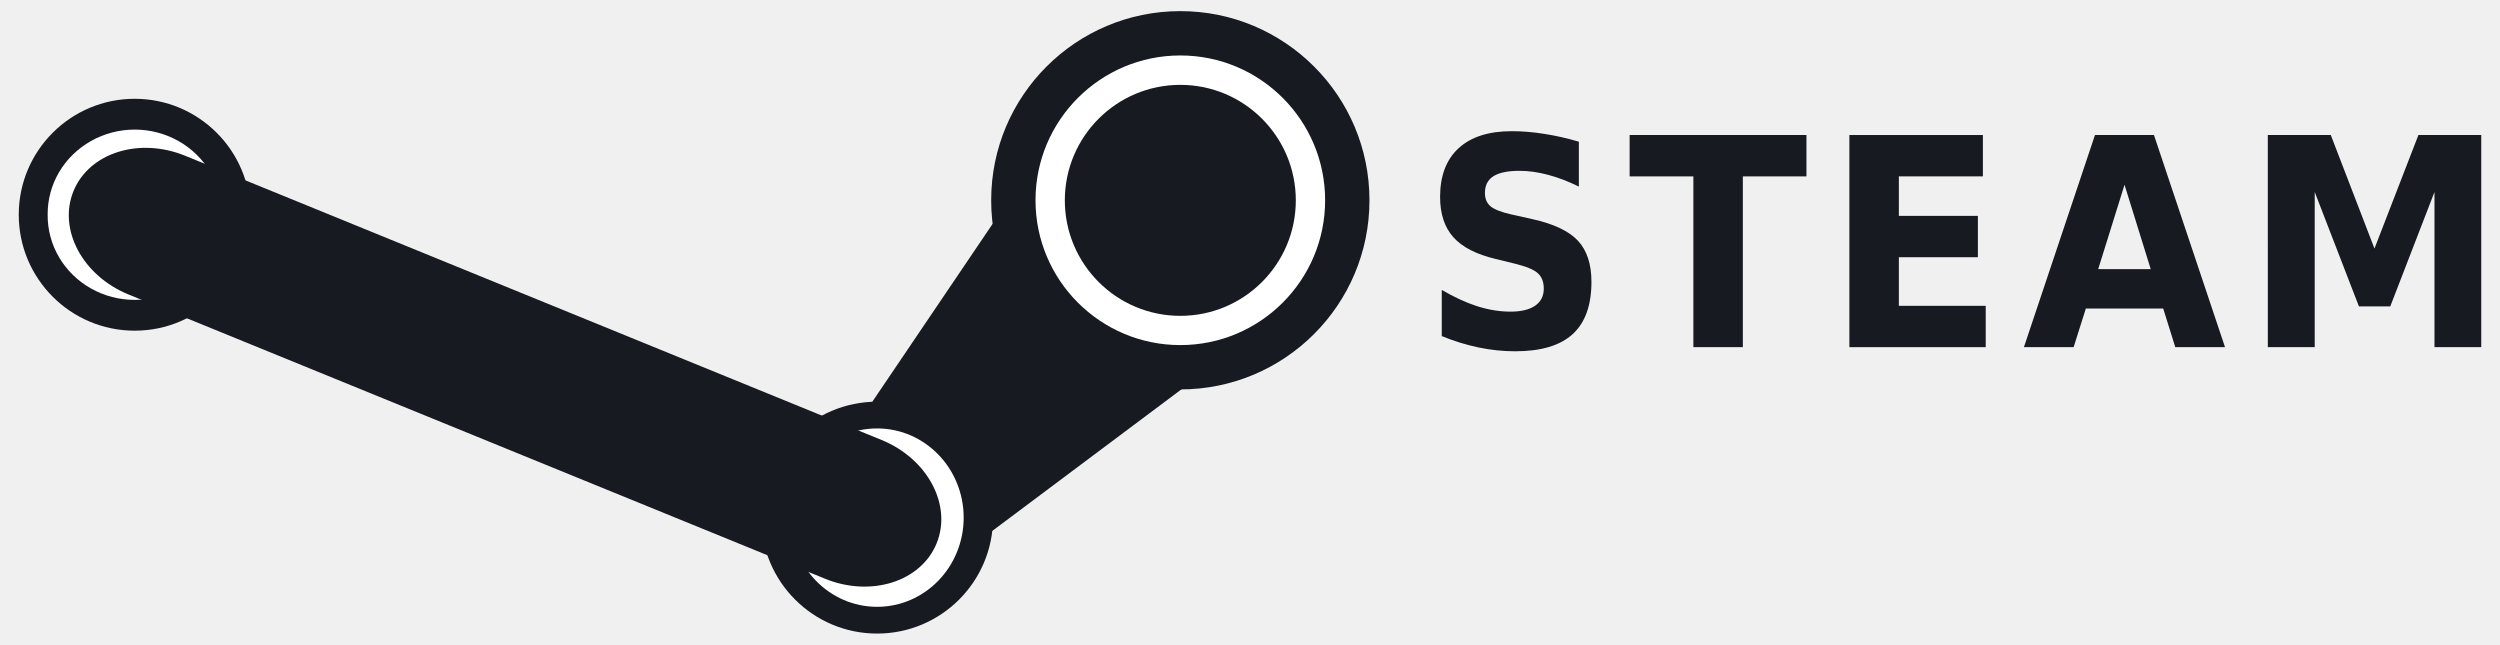
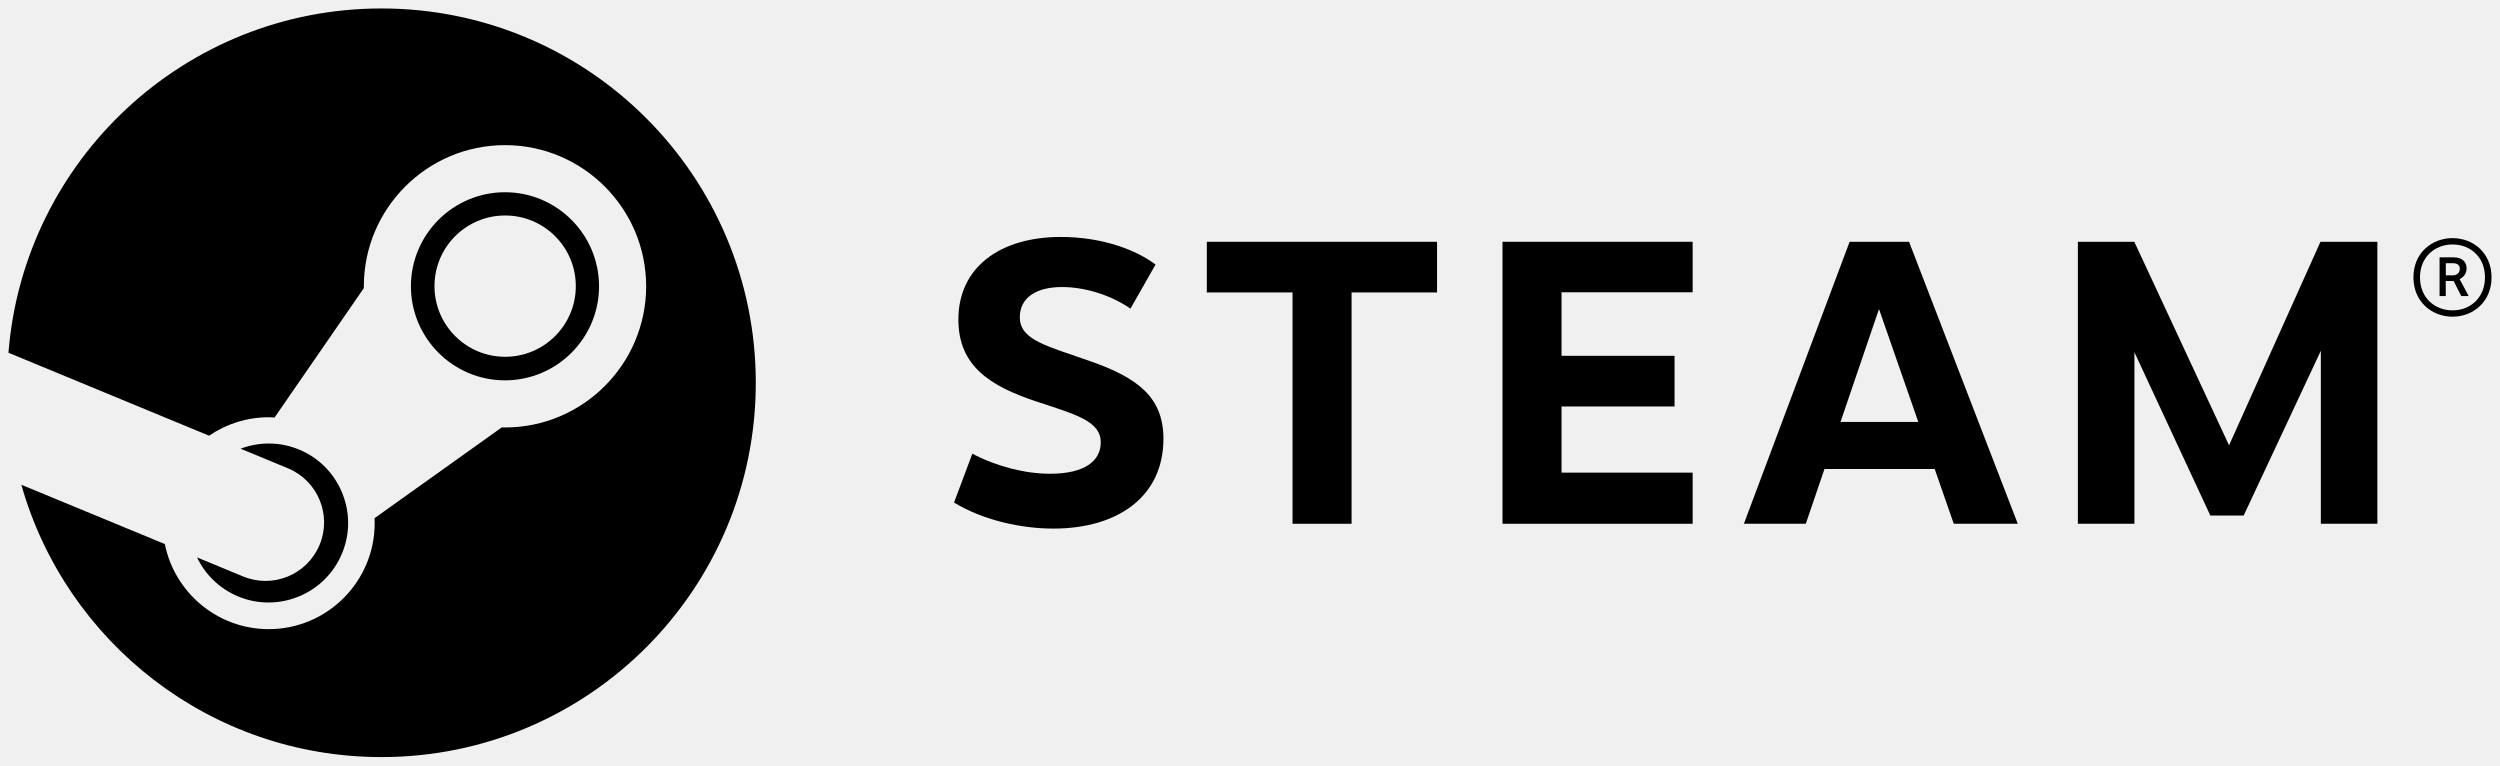
- <svg xmlns="http://www.w3.org/2000/svg" version="1.1" width="380" height="98" id="svg2">
-   <defs id="defs4" />
-   <g id="g853" transform="translate(-10.16132,15.66277)">
-     <g transform="translate(0,-22)" id="g4215">
-       <g id="g4199">
-         <path style="fill:#171a21;fill-opacity:1;fill-rule:evenodd;stroke:none" id="path8078" d="m 163.3,37.019 -23.008,34.023 18.847,17.379 39.897,-29.862 z" />
-         <g id="g4186">
-           <circle style="opacity:1;fill:#171a21;fill-opacity:1;stroke:none;stroke-width:0.2;stroke-miterlimit:4;stroke-dasharray:none;stroke-opacity:1" id="path4144" cx="189.57" cy="36.779" r="28.75" />
-           <path d="m 211.581,36.779 a 22.011,22.011 0 1 1 -44.022,0 22.011,22.011 0 1 1 44.022,0 z" id="path7107" style="opacity:1;fill:#ffffff;fill-opacity:1;fill-rule:evenodd;stroke:none;stroke-width:7.533;stroke-linecap:round;stroke-linejoin:bevel;stroke-miterlimit:4;stroke-dasharray:none;stroke-dashoffset:0;stroke-opacity:1" />
-           <path d="m 207.125,36.791 a 17.555,17.555 0 0 1 -35.11,0 17.555,17.555 0 1 1 35.11,0 z" id="path10018" style="fill:#171a21;fill-opacity:1;fill-rule:evenodd;stroke:none" />
-         </g>
-       </g>
-       <g id="g4206">
-         <g id="g4191">
-           <path d="m 161.105,85.016 a 17.623,17.623 0 1 1 -35.247,0 17.623,17.623 0 1 1 35.247,0 z" id="path5167" style="fill:#171a21;fill-opacity:1;fill-rule:evenodd;stroke:none;stroke-width:5.538;stroke-linecap:round;stroke-linejoin:bevel;stroke-miterlimit:4;stroke-dasharray:none;stroke-dashoffset:0;stroke-opacity:1" />
-           <path d="m 156.639,85.016 a 13.157,13.557 0 0 1 -26.315,0 13.157,13.557 0 1 1 26.315,0 z" id="path5167-9" style="fill:#ffffff;fill-opacity:1;fill-rule:evenodd;stroke:none;stroke-width:5.538;stroke-linecap:round;stroke-linejoin:bevel;stroke-miterlimit:4;stroke-dasharray:none;stroke-dashoffset:0;stroke-opacity:1" />
-         </g>
-         <g id="g4195">
-           <path d="m 48.259,38.977 a 17.623,17.623 0 1 1 -35.247,0 17.623,17.623 0 1 1 35.247,0 z" id="path2252" style="color:#000000;clip-rule:nonzero;display:inline;overflow:visible;visibility:visible;opacity:1;isolation:auto;mix-blend-mode:normal;color-interpolation:sRGB;color-interpolation-filters:linearRGB;solid-color:#000000;solid-opacity:1;fill:#171a21;fill-opacity:1;fill-rule:evenodd;stroke:none;stroke-width:5.538;stroke-linecap:round;stroke-linejoin:bevel;stroke-miterlimit:4;stroke-dasharray:none;stroke-dashoffset:0;stroke-opacity:1;color-rendering:auto;image-rendering:auto;shape-rendering:auto;text-rendering:auto;enable-background:accumulate" />
-           <path style="color:#000000;clip-rule:nonzero;display:inline;overflow:visible;visibility:visible;opacity:1;isolation:auto;mix-blend-mode:normal;color-interpolation:sRGB;color-interpolation-filters:linearRGB;solid-color:#000000;solid-opacity:1;fill:#ffffff;fill-opacity:1;fill-rule:evenodd;stroke:none;stroke-width:5.538;stroke-linecap:round;stroke-linejoin:bevel;stroke-miterlimit:4;stroke-dasharray:none;stroke-dashoffset:0;stroke-opacity:1;color-rendering:auto;image-rendering:auto;shape-rendering:auto;text-rendering:auto;enable-background:accumulate" id="path4188" d="m 43.866,38.977 a 13.231,12.831 0 1 1 -26.461,0 13.231,12.831 0 1 1 26.461,0 z" />
-         </g>
-         <rect style="fill:#171a21;fill-opacity:1;fill-rule:evenodd;stroke:none" id="rect4196" transform="rotate(22.20052)" y="13.314" x="33.12" rx="13.681" height="22.776" width="141.701" />
-       </g>
-     </g>
-     <g id="text4156" style="font-style:normal;font-variant:normal;font-weight:bold;font-stretch:normal;font-size:42.062px;line-height:125%;font-family:'Bitstream Vera Sans';-inkscape-font-specification:'Bitstream Vera Sans Bold';letter-spacing:2.797px;word-spacing:0px;fill:#171a21;fill-opacity:1;stroke:none;stroke-width:1px;stroke-linecap:butt;stroke-linejoin:miter;stroke-opacity:1" transform="matrix(0.9509699,0,0,1.051558,0,-22)">
-       <path id="path4150" style="fill:#171a21;fill-opacity:1" d="m 263.044,26.509 v 6.49 q -2.526,-1.13 -4.929,-1.705 -2.403,-0.575 -4.539,-0.575 -2.834,0 -4.19,0.78 -1.356,0.78 -1.356,2.424 0,1.232 0.904,1.931 0.924,0.678 3.327,1.171 l 3.368,0.678 q 5.114,1.027 7.271,3.122 2.157,2.095 2.157,5.956 0,5.073 -3.019,7.558 -2.999,2.465 -9.181,2.465 -2.916,0 -5.853,-0.555 -2.937,-0.555 -5.874,-1.643 v -6.675 q 2.937,1.561 5.669,2.362 2.752,0.78 5.299,0.78 2.588,0 3.964,-0.863 1.376,-0.863 1.376,-2.465 0,-1.438 -0.945,-2.218 -0.924,-0.78 -3.717,-1.397 l -3.06,-0.678 q -4.601,-0.986 -6.737,-3.142 -2.115,-2.157 -2.115,-5.812 0,-4.58 2.958,-7.045 2.958,-2.465 8.503,-2.465 2.526,0 5.196,0.39 2.67,0.37 5.525,1.13 z" />
-       <path id="path4152" style="fill:#171a21;fill-opacity:1" d="m 271.161,25.544 h 28.261 v 5.977 h -10.166 v 24.687 h -7.907 V 31.521 h -10.187 z" />
-       <path id="path4154" style="fill:#171a21;fill-opacity:1" d="m 306.285,25.544 h 21.339 v 5.977 h -13.432 v 5.71 h 12.631 v 5.977 h -12.631 v 7.024 h 13.884 v 5.977 h -21.791 z" />
-       <path id="path4156" style="fill:#171a21;fill-opacity:1" d="m 356.444,50.621 h -12.364 l -1.951,5.586 h -7.948 l 11.358,-30.664 h 9.427 l 11.358,30.664 h -7.948 z m -10.392,-5.689 h 8.4 L 350.262,32.732 Z" />
-       <path id="path4158" style="fill:#171a21;fill-opacity:1" d="m 373.166,25.544 h 10.064 l 6.983,16.41 7.024,-16.41 h 10.043 v 30.664 h -7.476 V 33.78 l -7.065,16.533 h -5.011 l -7.065,-16.533 v 22.428 h -7.496 z" />
-     </g>
-   </g>
+ <svg xmlns="http://www.w3.org/2000/svg" viewBox="0 0 295.457 90.473" width="295.457" height="90.473">
+   <path d="m45.084 1c-23.238 0-42.275 17.918-44.084 40.689l23.71 9.803c2.009-1.374 4.436-2.179 7.047-2.179.234 0 .467.01.698.021l10.544-15.283c0-.073 0-.144 0-.216 0-9.199 7.483-16.683 16.683-16.683 9.199 0 16.682 7.484 16.682 16.683s-7.483 16.684-16.682 16.684c-.127 0-.253 0-.379-.01l-15.038 10.73c.01.195.015.394.015.592 0 6.906-5.617 12.522-12.522 12.522-6.061 0-11.129-4.326-12.277-10.055l-16.957-7.006c5.25 18.568 22.309 32.181 42.56 32.181 24.432 0 44.237-19.806 44.237-44.235 0-24.433-19.806-44.238-44.237-44.238" />
+   <path d="m28.721 68.122-5.434-2.245c.963 2.005 2.629 3.684 4.841 4.606 4.782 1.992 10.295-.277 12.288-5.063.965-2.314.971-4.869.014-7.189-.955-2.321-2.757-4.131-5.074-5.097-2.299-.957-4.762-.922-6.926-.105l5.613 2.321c3.527 1.47 5.195 5.52 3.725 9.047-1.467 3.528-5.52 5.196-9.047 3.725" />
+   <path d="m70.796 33.835c0-6.129-4.986-11.116-11.116-11.116-6.129 0-11.116 4.987-11.116 11.116 0 6.13 4.987 11.115 11.116 11.115 6.13 0 11.116-4.986 11.116-11.115m-19.448-.019c0-4.612 3.739-8.35 8.351-8.35s8.351 3.738 8.351 8.35-3.739 8.35-8.351 8.35-8.351-3.739-8.351-8.35" />
+   <path d="m136.564 31.267-2.964 5.21c-2.283-1.595-5.377-2.555-8.078-2.555-3.087 0-4.997 1.278-4.997 3.567 0 2.781 3.393 3.428 8.436 5.238 5.421 1.917 8.537 4.17 8.537 9.135 0 6.793-5.342 10.608-13.02 10.608-3.742 0-8.256-.966-11.726-3.077l2.162-5.776c2.819 1.489 6.191 2.372 9.197 2.372 4.052 0 5.978-1.495 5.978-3.705 0-2.529-2.937-3.289-7.678-4.859-5.403-1.804-9.147-4.171-9.147-9.666 0-6.197 4.963-9.756 12.104-9.756 4.977 0 8.977 1.577 11.196 3.264" />
+   <path d="m152.755 61.899v-27.339h-10.13v-5.986h27.209v5.986h-10.1v27.339z" />
+   <path d="m197.902 42.051v5.986h-13.356v7.821h15.496v6.041h-22.473v-33.325h22.473v5.968h-15.496v7.509z" />
+   <path d="m215.619 55.429-2.206 6.471h-7.316l12.495-33.325h7.025l12.848 33.324h-7.563l-2.254-6.471h-13.029zm6.446-18.905-4.551 13.343h9.196z" />
+   <path d="m261.224 60.928-8.972-19.299v20.27h-6.683v-33.325h6.668l11.2 24.056 10.802-24.056h6.726v33.325h-6.682v-20.444l-9.12 19.473z" />
+   <path d="m294.457 32.778c0 2.864-2.146 4.649-4.609 4.649-2.472 0-4.623-1.785-4.623-4.649 0-2.863 2.151-4.636 4.623-4.636 2.464 0 4.609 1.773 4.609 4.636m-8.457 0c0 2.396 1.726 3.901 3.848 3.901 2.114 0 3.833-1.505 3.833-3.901 0-2.403-1.719-3.885-3.833-3.885-2.116 0-3.848 1.5-3.848 3.885m3.912-2.369c1.195 0 1.597.632 1.597 1.315 0 .626-.371 1.046-.823 1.26l1.071 2.007h-.877l-.903-1.779h-.931v1.779h-.73v-4.582zm-.859 2.132h.814c.527 0 .838-.331.838-.747 0-.42-.223-.69-.84-.69h-.813v1.437z" />
</svg>
